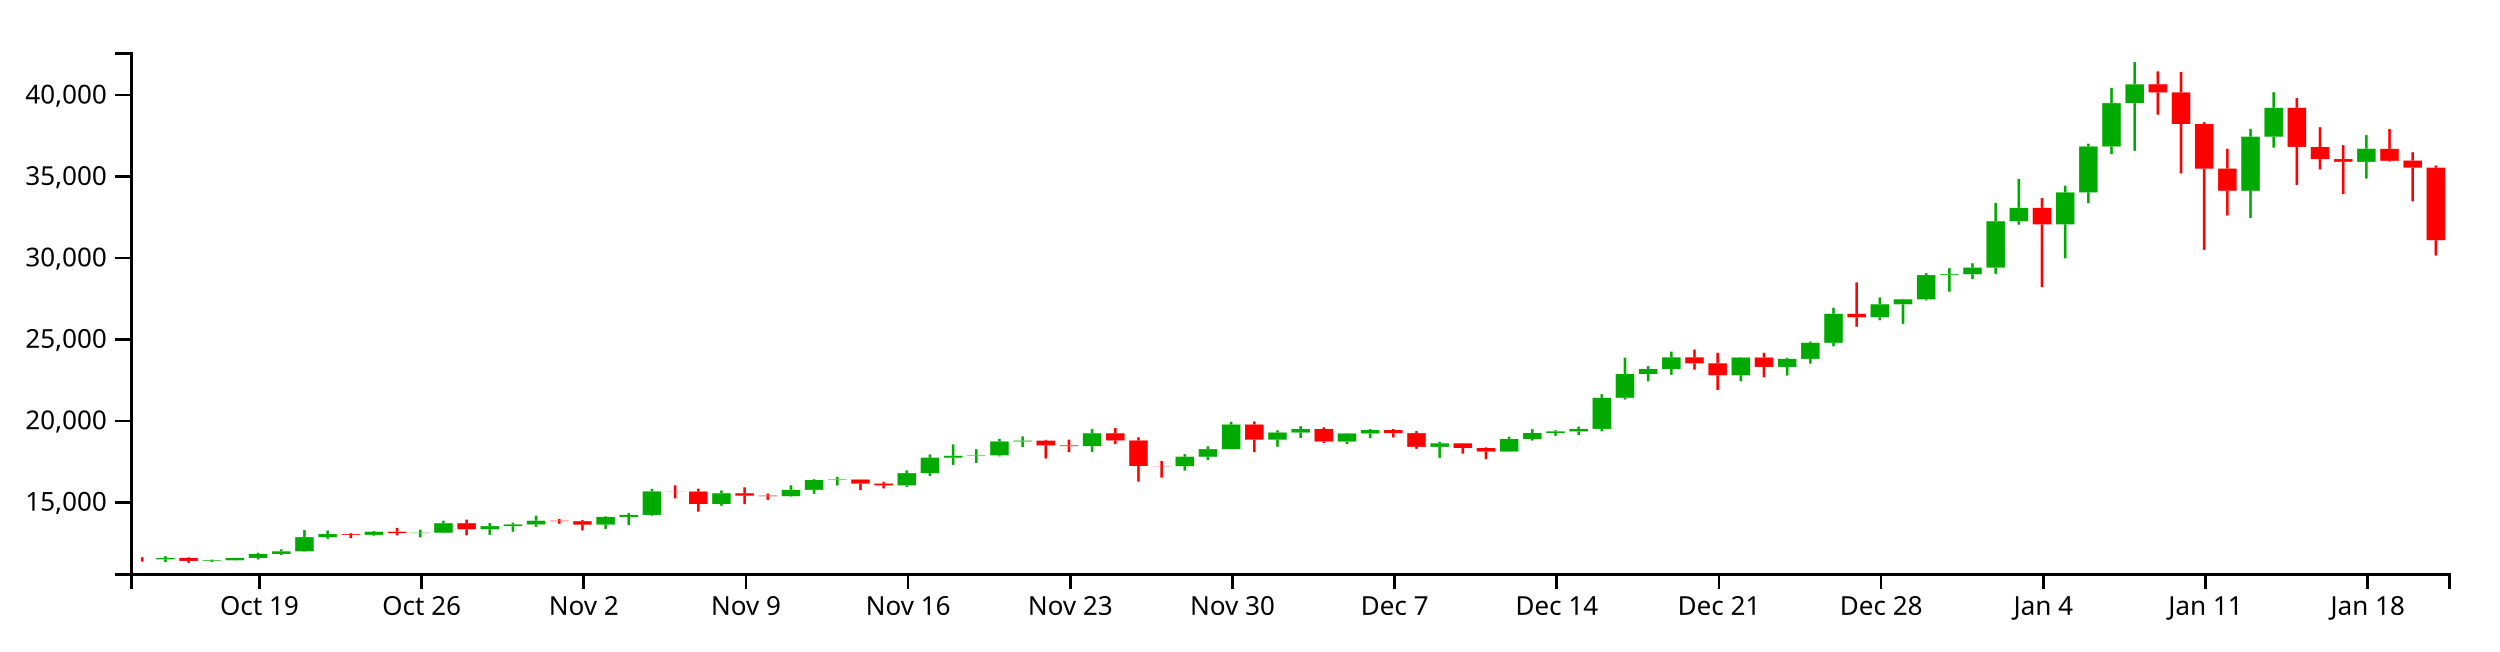
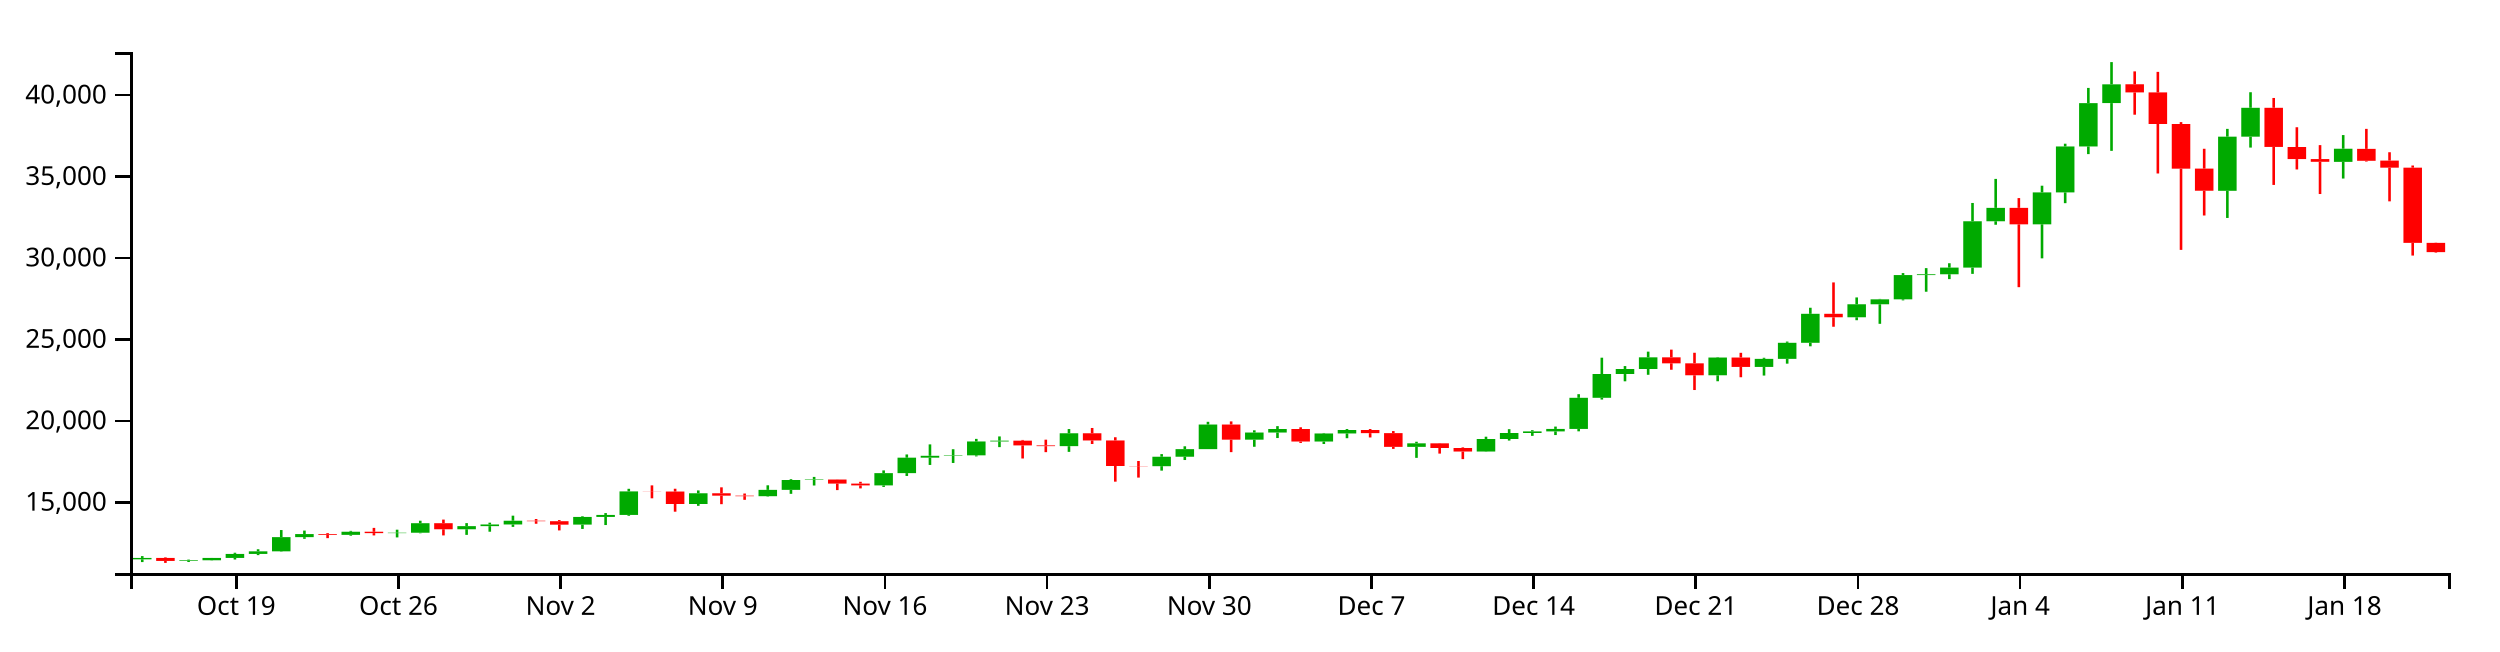
<svg xmlns="http://www.w3.org/2000/svg" version="1.1" width="960" height="250">
  <g transform="translate(50,20)">
    <style>.axis path,.axis line{fill:none;stroke:#000;shape-rendering:crispEdges;}path.candle{stroke:#000000;}path.candle.body{stroke-width:0;}path.candle.up{fill:#00AA00;stroke:#00AA00;}path.candle.down{fill:#FF0000;stroke:#FF0000;}</style>
    <g class="candlestick">
      <g class="data">
-         <path class="candle body up" d="M 9.964 194.791 l 7.117 0 L 17.081 194.246 l -7.117 0 L 9.964 194.791 M 27.757 195.408 l 7.117 0 L 34.874 195.152 l -7.117 0 L 27.757 195.408 M 36.653 195.151 l 7.117 0 L 43.77 194.258 l -7.117 0 L 36.653 195.151 M 45.55 194.258 l 7.117 0 L 52.667 192.705 l -7.117 0 L 45.55 194.258 M 54.446 192.705 l 7.117 0 L 61.563 191.714 l -7.117 0 L 54.446 192.705 M 63.343 191.714 l 7.117 0 L 70.46 186.267 l -7.117 0 L 63.343 191.714 M 72.239 186.268 l 7.117 0 L 79.356 185.094 l -7.117 0 L 72.239 186.268 M 90.032 185.378 l 7.117 0 L 97.149 184.198 l -7.117 0 L 90.032 185.378 M 107.825 184.711 l 7.117 0 L 114.942 184.57 l -7.117 0 L 107.825 184.711 M 116.721 184.571 l 7.117 0 L 123.838 180.918 l -7.117 0 L 116.721 184.571 M 134.514 183.231 l 7.117 0 L 141.631 182.047 l -7.117 0 L 134.514 183.231 M 143.411 182.047 l 7.117 0 L 150.528 181.394 l -7.117 0 L 143.411 182.047 M 152.307 181.394 l 7.117 0 L 159.424 179.95 l -7.117 0 L 152.307 181.394 M 178.996 181.459 l 7.117 0 L 186.114 178.496 l -7.117 0 L 178.996 181.459 M 187.893 178.496 l 7.117 0 L 195.01 177.742 l -7.117 0 L 187.893 178.496 M 196.789 177.742 l 7.117 0 L 203.906 168.699 l -7.117 0 L 196.789 177.742 M 223.479 173.525 l 7.117 0 L 230.596 169.418 l -7.117 0 L 223.479 173.525 M 250.168 170.53 l 7.117 0 L 257.285 168.11 l -7.117 0 L 250.168 170.53 M 259.064 168.11 l 7.117 0 L 266.182 164.31 l -7.117 0 L 259.064 168.11 M 267.961 164.31 l 7.117 0 L 275.078 164.129 l -7.117 0 L 267.961 164.31 M 294.65 166.404 l 7.117 0 L 301.767 161.672 l -7.117 0 L 294.65 166.404 M 303.547 161.676 l 7.117 0 L 310.664 155.757 l -7.117 0 L 303.547 161.676 M 312.443 155.757 l 7.117 0 L 319.56 155.027 l -7.117 0 L 312.443 155.757 M 321.339 155.017 l 7.117 0 L 328.457 154.86 l -7.117 0 L 321.339 155.017 M 330.236 154.86 l 7.117 0 L 337.353 149.527 l -7.117 0 L 330.236 154.86 M 339.132 149.527 l 7.117 0 L 346.25 149.226 l -7.117 0 L 339.132 149.527 M 365.822 151.326 l 7.117 0 L 372.939 146.373 l -7.117 0 L 365.822 151.326 M 401.407 159.009 l 7.117 0 L 408.525 155.379 l -7.117 0 L 401.407 159.009 M 410.304 155.379 l 7.117 0 L 417.421 152.47 l -7.117 0 L 410.304 155.379 M 419.2 152.47 l 7.117 0 L 426.317 143.021 l -7.117 0 L 419.2 152.47 M 436.993 148.843 l 7.117 0 L 444.11 146.097 l -7.117 0 L 436.993 148.843 M 445.89 146.097 l 7.117 0 L 453.007 144.735 l -7.117 0 L 445.89 146.097 M 463.683 149.559 l 7.117 0 L 470.8 146.45 l -7.117 0 L 463.683 149.559 M 472.579 146.45 l 7.117 0 L 479.696 145.126 l -7.117 0 L 472.579 146.45 M 499.268 151.6 l 7.117 0 L 506.385 150.242 l -7.117 0 L 499.268 151.6 M 525.958 153.399 l 7.117 0 L 533.075 148.57 l -7.117 0 L 525.958 153.399 M 534.854 148.57 l 7.117 0 L 541.971 146.279 l -7.117 0 L 534.854 148.57 M 543.75 146.279 l 7.117 0 L 550.868 145.665 l -7.117 0 L 543.75 146.279 M 552.647 145.662 l 7.117 0 L 559.764 144.707 l -7.117 0 L 552.647 145.662 M 561.543 144.707 l 7.117 0 L 568.661 132.767 l -7.117 0 L 561.543 144.707 M 570.44 132.767 l 7.117 0 L 577.557 123.626 l -7.117 0 L 570.44 132.767 M 579.336 123.626 l 7.117 0 L 586.453 121.686 l -7.117 0 L 579.336 123.626 M 588.233 121.686 l 7.117 0 L 595.35 117.219 l -7.117 0 L 588.233 121.686 M 614.922 124.11 l 7.117 0 L 622.039 117.287 l -7.117 0 L 614.922 124.11 M 632.715 120.904 l 7.117 0 L 639.832 117.797 l -7.117 0 L 632.715 120.904 M 641.611 117.799 l 7.117 0 L 648.729 111.648 l -7.117 0 L 641.611 117.799 M 650.508 111.648 l 7.117 0 L 657.625 100.51 l -7.117 0 L 650.508 111.648 M 668.301 101.835 l 7.117 0 L 675.418 96.845 l -7.117 0 L 668.301 101.835 M 677.197 96.845 l 7.117 0 L 684.314 94.934 l -7.117 0 L 677.197 96.845 M 686.094 94.934 l 7.117 0 L 693.211 85.613 l -7.117 0 L 686.094 94.934 M 694.99 85.613 l 7.117 0 L 702.107 85.312 l -7.117 0 L 694.99 85.613 M 703.886 85.312 l 7.117 0 L 711.004 82.76 l -7.117 0 L 703.886 85.312 M 712.783 82.76 l 7.117 0 L 719.9 64.957 l -7.117 0 L 712.783 82.76 M 721.679 64.969 l 7.117 0 L 728.796 59.818 l -7.117 0 L 721.679 64.969 M 739.472 66.137 l 7.117 0 L 746.589 53.88 l -7.117 0 L 739.472 66.137 M 748.369 53.88 l 7.117 0 L 755.486 36.245 l -7.117 0 L 748.369 53.88 M 757.265 36.245 l 7.117 0 L 764.382 19.592 l -7.117 0 L 757.265 36.245 M 766.162 19.59 l 7.117 0 L 773.279 12.396 l -7.117 0 L 766.162 19.59 M 810.644 53.257 l 7.117 0 L 817.761 32.48 l -7.117 0 L 810.644 53.257 M 819.54 32.48 l 7.117 0 L 826.657 21.391 l -7.117 0 L 819.54 32.48 M 855.126 42.151 l 7.117 0 L 862.243 37.109 l -7.117 0 L 855.126 42.151" />
-         <path class="candle body down" d="M 1.068 194.774 l 7.117 0 L 8.185 194.791 l -7.117 0 L 1.068 194.774 M 18.86 194.246 l 7.117 0 L 25.978 195.408 l -7.117 0 L 18.86 194.246 M 81.136 185.092 l 7.117 0 L 88.253 185.378 l -7.117 0 L 81.136 185.092 M 98.928 184.198 l 7.117 0 L 106.046 184.717 l -7.117 0 L 98.928 184.198 M 125.618 180.918 l 7.117 0 L 132.735 183.231 l -7.117 0 L 125.618 180.918 M 161.204 179.95 l 7.117 0 L 168.321 180.134 l -7.117 0 L 161.204 179.95 M 170.1 180.135 l 7.117 0 L 177.217 181.461 l -7.117 0 L 170.1 180.135 M 205.686 168.699 l 7.117 0 L 212.803 168.762 l -7.117 0 L 205.686 168.699 M 214.582 168.762 l 7.117 0 L 221.699 173.525 l -7.117 0 L 214.582 168.762 M 232.375 169.418 l 7.117 0 L 239.492 170.335 l -7.117 0 L 232.375 169.418 M 241.271 170.335 l 7.117 0 L 248.389 170.53 l -7.117 0 L 241.271 170.335 M 276.857 164.134 l 7.117 0 L 283.974 165.694 l -7.117 0 L 276.857 164.134 M 285.754 165.7 l 7.117 0 L 292.871 166.404 l -7.117 0 L 285.754 165.7 M 348.029 149.226 l 7.117 0 L 355.146 151.035 l -7.117 0 L 348.029 149.226 M 356.925 151.039 l 7.117 0 L 364.042 151.326 l -7.117 0 L 356.925 151.039 M 374.718 146.373 l 7.117 0 L 381.835 149.13 l -7.117 0 L 374.718 146.373 M 383.615 149.132 l 7.117 0 L 390.732 158.946 l -7.117 0 L 383.615 149.132 M 392.511 158.946 l 7.117 0 L 399.628 159.009 l -7.117 0 L 392.511 158.946 M 428.097 143.021 l 7.117 0 L 435.214 148.843 l -7.117 0 L 428.097 143.021 M 454.786 144.732 l 7.117 0 L 461.903 149.559 l -7.117 0 L 454.786 144.732 M 481.475 145.13 l 7.117 0 L 488.593 146.33 l -7.117 0 L 481.475 145.13 M 490.372 146.33 l 7.117 0 L 497.489 151.6 l -7.117 0 L 490.372 146.33 M 508.165 150.242 l 7.117 0 L 515.282 152.035 l -7.117 0 L 508.165 150.242 M 517.061 152.034 l 7.117 0 L 524.178 153.399 l -7.117 0 L 517.061 152.034 M 597.129 117.22 l 7.117 0 L 604.246 119.509 l -7.117 0 L 597.129 117.22 M 606.026 119.509 l 7.117 0 L 613.143 124.111 l -7.117 0 L 606.026 119.509 M 623.818 117.287 l 7.117 0 L 630.936 120.902 l -7.117 0 L 623.818 117.287 M 659.404 100.51 l 7.117 0 L 666.521 101.835 l -7.117 0 L 659.404 100.51 M 730.576 59.818 l 7.117 0 L 737.693 66.143 l -7.117 0 L 730.576 59.818 M 775.058 12.37 l 7.117 0 L 782.175 15.49 l -7.117 0 L 775.058 12.37 M 783.954 15.49 l 7.117 0 L 791.072 27.611 l -7.117 0 L 783.954 15.49 M 792.851 27.611 l 7.117 0 L 799.968 44.781 l -7.117 0 L 792.851 27.611 M 801.747 44.744 l 7.117 0 L 808.864 53.244 l -7.117 0 L 801.747 44.744 M 828.437 21.387 l 7.117 0 L 835.554 36.415 l -7.117 0 L 828.437 21.387 M 837.333 36.445 l 7.117 0 L 844.45 41.088 l -7.117 0 L 837.333 36.445 M 846.23 41.088 l 7.117 0 L 853.347 42.129 l -7.117 0 L 846.23 41.088 M 864.022 37.164 l 7.117 0 L 871.14 41.736 l -7.117 0 L 864.022 37.164 M 872.919 41.67 l 7.117 0 L 880.036 44.383 l -7.117 0 L 872.919 41.67 M 881.815 44.383 l 7.117 0 L 888.932 72.233 l -7.117 0 L 881.815 44.383" />
+         <path class="candle body up" d="M 1.068 194.791 l 7.117 0 L 8.185 194.246 l -7.117 0 L 1.068 194.791 M 18.86 195.408 l 7.117 0 L 25.978 195.152 l -7.117 0 L 18.86 195.408 M 27.757 195.151 l 7.117 0 L 34.874 194.258 l -7.117 0 L 27.757 195.151 M 36.653 194.258 l 7.117 0 L 43.77 192.705 l -7.117 0 L 36.653 194.258 M 45.55 192.705 l 7.117 0 L 52.667 191.714 l -7.117 0 L 45.55 192.705 M 54.446 191.714 l 7.117 0 L 61.563 186.267 l -7.117 0 L 54.446 191.714 M 63.343 186.268 l 7.117 0 L 70.46 185.094 l -7.117 0 L 63.343 186.268 M 81.136 185.378 l 7.117 0 L 88.253 184.198 l -7.117 0 L 81.136 185.378 M 98.928 184.711 l 7.117 0 L 106.046 184.57 l -7.117 0 L 98.928 184.711 M 107.825 184.571 l 7.117 0 L 114.942 180.918 l -7.117 0 L 107.825 184.571 M 125.618 183.231 l 7.117 0 L 132.735 182.047 l -7.117 0 L 125.618 183.231 M 134.514 182.047 l 7.117 0 L 141.631 181.394 l -7.117 0 L 134.514 182.047 M 143.411 181.394 l 7.117 0 L 150.528 179.95 l -7.117 0 L 143.411 181.394 M 170.1 181.459 l 7.117 0 L 177.217 178.496 l -7.117 0 L 170.1 181.459 M 178.996 178.496 l 7.117 0 L 186.114 177.742 l -7.117 0 L 178.996 178.496 M 187.893 177.742 l 7.117 0 L 195.01 168.699 l -7.117 0 L 187.893 177.742 M 214.582 173.525 l 7.117 0 L 221.699 169.418 l -7.117 0 L 214.582 173.525 M 241.271 170.53 l 7.117 0 L 248.389 168.11 l -7.117 0 L 241.271 170.53 M 250.168 168.11 l 7.117 0 L 257.285 164.31 l -7.117 0 L 250.168 168.11 M 259.064 164.31 l 7.117 0 L 266.182 164.129 l -7.117 0 L 259.064 164.31 M 285.754 166.404 l 7.117 0 L 292.871 161.672 l -7.117 0 L 285.754 166.404 M 294.65 161.676 l 7.117 0 L 301.767 155.757 l -7.117 0 L 294.65 161.676 M 303.547 155.757 l 7.117 0 L 310.664 155.027 l -7.117 0 L 303.547 155.757 M 312.443 155.017 l 7.117 0 L 319.56 154.86 l -7.117 0 L 312.443 155.017 M 321.339 154.86 l 7.117 0 L 328.457 149.527 l -7.117 0 L 321.339 154.86 M 330.236 149.527 l 7.117 0 L 337.353 149.226 l -7.117 0 L 330.236 149.527 M 356.925 151.326 l 7.117 0 L 364.042 146.373 l -7.117 0 L 356.925 151.326 M 392.511 159.009 l 7.117 0 L 399.628 155.379 l -7.117 0 L 392.511 159.009 M 401.407 155.379 l 7.117 0 L 408.525 152.47 l -7.117 0 L 401.407 155.379 M 410.304 152.47 l 7.117 0 L 417.421 143.021 l -7.117 0 L 410.304 152.47 M 428.097 148.843 l 7.117 0 L 435.214 146.097 l -7.117 0 L 428.097 148.843 M 436.993 146.097 l 7.117 0 L 444.11 144.735 l -7.117 0 L 436.993 146.097 M 454.786 149.559 l 7.117 0 L 461.903 146.45 l -7.117 0 L 454.786 149.559 M 463.683 146.45 l 7.117 0 L 470.8 145.126 l -7.117 0 L 463.683 146.45 M 490.372 151.6 l 7.117 0 L 497.489 150.242 l -7.117 0 L 490.372 151.6 M 517.061 153.399 l 7.117 0 L 524.178 148.57 l -7.117 0 L 517.061 153.399 M 525.958 148.57 l 7.117 0 L 533.075 146.279 l -7.117 0 L 525.958 148.57 M 534.854 146.279 l 7.117 0 L 541.971 145.665 l -7.117 0 L 534.854 146.279 M 543.75 145.662 l 7.117 0 L 550.868 144.707 l -7.117 0 L 543.75 145.662 M 552.647 144.707 l 7.117 0 L 559.764 132.767 l -7.117 0 L 552.647 144.707 M 561.543 132.767 l 7.117 0 L 568.661 123.626 l -7.117 0 L 561.543 132.767 M 570.44 123.626 l 7.117 0 L 577.557 121.686 l -7.117 0 L 570.44 123.626 M 579.336 121.686 l 7.117 0 L 586.453 117.219 l -7.117 0 L 579.336 121.686 M 606.026 124.11 l 7.117 0 L 613.143 117.287 l -7.117 0 L 606.026 124.11 M 623.818 120.904 l 7.117 0 L 630.936 117.797 l -7.117 0 L 623.818 120.904 M 632.715 117.799 l 7.117 0 L 639.832 111.648 l -7.117 0 L 632.715 117.799 M 641.611 111.648 l 7.117 0 L 648.729 100.51 l -7.117 0 L 641.611 111.648 M 659.404 101.835 l 7.117 0 L 666.521 96.845 l -7.117 0 L 659.404 101.835 M 668.301 96.845 l 7.117 0 L 675.418 94.934 l -7.117 0 L 668.301 96.845 M 677.197 94.934 l 7.117 0 L 684.314 85.613 l -7.117 0 L 677.197 94.934 M 686.094 85.613 l 7.117 0 L 693.211 85.312 l -7.117 0 L 686.094 85.613 M 694.99 85.312 l 7.117 0 L 702.107 82.76 l -7.117 0 L 694.99 85.312 M 703.886 82.76 l 7.117 0 L 711.004 64.957 l -7.117 0 L 703.886 82.76 M 712.783 64.969 l 7.117 0 L 719.9 59.818 l -7.117 0 L 712.783 64.969 M 730.576 66.137 l 7.117 0 L 737.693 53.88 l -7.117 0 L 730.576 66.137 M 739.472 53.88 l 7.117 0 L 746.589 36.245 l -7.117 0 L 739.472 53.88 M 748.369 36.245 l 7.117 0 L 755.486 19.592 l -7.117 0 L 748.369 36.245 M 757.265 19.59 l 7.117 0 L 764.382 12.396 l -7.117 0 L 757.265 19.59 M 801.747 53.257 l 7.117 0 L 808.864 32.48 l -7.117 0 L 801.747 53.257 M 810.644 32.48 l 7.117 0 L 817.761 21.391 l -7.117 0 L 810.644 32.48 M 846.23 42.151 l 7.117 0 L 853.347 37.109 l -7.117 0 L 846.23 42.151" />
+         <path class="candle body down" d="M 9.964 194.246 l 7.117 0 L 17.081 195.408 l -7.117 0 L 9.964 194.246 M 72.239 185.092 l 7.117 0 L 79.356 185.378 l -7.117 0 L 72.239 185.092 M 90.032 184.198 l 7.117 0 L 97.149 184.717 l -7.117 0 L 90.032 184.198 M 116.721 180.918 l 7.117 0 L 123.838 183.231 l -7.117 0 L 116.721 180.918 M 152.307 179.95 l 7.117 0 L 159.424 180.134 l -7.117 0 L 152.307 179.95 M 161.204 180.135 l 7.117 0 L 168.321 181.461 l -7.117 0 L 161.204 180.135 M 196.789 168.699 l 7.117 0 L 203.906 168.762 l -7.117 0 L 196.789 168.699 M 205.686 168.762 l 7.117 0 L 212.803 173.525 l -7.117 0 L 205.686 168.762 M 223.479 169.418 l 7.117 0 L 230.596 170.335 l -7.117 0 L 223.479 169.418 M 232.375 170.335 l 7.117 0 L 239.492 170.53 l -7.117 0 L 232.375 170.335 M 267.961 164.134 l 7.117 0 L 275.078 165.694 l -7.117 0 L 267.961 164.134 M 276.857 165.7 l 7.117 0 L 283.974 166.404 l -7.117 0 L 276.857 165.7 M 339.132 149.226 l 7.117 0 L 346.25 151.035 l -7.117 0 L 339.132 149.226 M 348.029 151.039 l 7.117 0 L 355.146 151.326 l -7.117 0 L 348.029 151.039 M 365.822 146.373 l 7.117 0 L 372.939 149.13 l -7.117 0 L 365.822 146.373 M 374.718 149.132 l 7.117 0 L 381.835 158.946 l -7.117 0 L 374.718 149.132 M 383.615 158.946 l 7.117 0 L 390.732 159.009 l -7.117 0 L 383.615 158.946 M 419.2 143.021 l 7.117 0 L 426.317 148.843 l -7.117 0 L 419.2 143.021 M 445.89 144.732 l 7.117 0 L 453.007 149.559 l -7.117 0 L 445.89 144.732 M 472.579 145.13 l 7.117 0 L 479.696 146.33 l -7.117 0 L 472.579 145.13 M 481.475 146.33 l 7.117 0 L 488.593 151.6 l -7.117 0 L 481.475 146.33 M 499.268 150.242 l 7.117 0 L 506.385 152.035 l -7.117 0 L 499.268 150.242 M 508.165 152.034 l 7.117 0 L 515.282 153.399 l -7.117 0 L 508.165 152.034 M 588.233 117.22 l 7.117 0 L 595.35 119.509 l -7.117 0 L 588.233 117.22 M 597.129 119.509 l 7.117 0 L 604.246 124.111 l -7.117 0 L 597.129 119.509 M 614.922 117.287 l 7.117 0 L 622.039 120.902 l -7.117 0 L 614.922 117.287 M 650.508 100.51 l 7.117 0 L 657.625 101.835 l -7.117 0 L 650.508 100.51 M 721.679 59.818 l 7.117 0 L 728.796 66.143 l -7.117 0 L 721.679 59.818 M 766.162 12.37 l 7.117 0 L 773.279 15.49 l -7.117 0 L 766.162 12.37 M 775.058 15.49 l 7.117 0 L 782.175 27.611 l -7.117 0 L 775.058 15.49 M 783.954 27.611 l 7.117 0 L 791.072 44.781 l -7.117 0 L 783.954 27.611 M 792.851 44.744 l 7.117 0 L 799.968 53.244 l -7.117 0 L 792.851 44.744 M 819.54 21.387 l 7.117 0 L 826.657 36.415 l -7.117 0 L 819.54 21.387 M 828.437 36.445 l 7.117 0 L 835.554 41.088 l -7.117 0 L 828.437 36.445 M 837.333 41.088 l 7.117 0 L 844.45 42.129 l -7.117 0 L 837.333 41.088 M 855.126 37.164 l 7.117 0 L 862.243 41.736 l -7.117 0 L 855.126 37.164 M 864.022 41.67 l 7.117 0 L 871.14 44.383 l -7.117 0 L 864.022 41.67 M 872.919 44.383 l 7.117 0 L 880.036 73.264 l -7.117 0 L 872.919 44.383 M 881.815 73.252 l 7.117 0 L 888.932 76.809 l -7.117 0 L 881.815 73.252" />
        <path class="candle body equal" />
-         <path class="candle wick up" d="M 13.523 193.544 L 13.523 194.246 M 13.523 194.791 L 13.523 195.836 M 31.315 194.888 L 31.315 195.152 M 31.315 195.408 L 31.315 195.81 M 40.212 194.246 L 40.212 194.258 M 40.212 195.151 L 40.212 195.239 M 49.108 192.251 L 49.108 192.705 M 49.108 194.258 L 49.108 194.853 M 58.005 190.911 L 58.005 191.714 M 58.005 192.705 L 58.005 193.167 M 66.901 183.535 L 66.901 186.267 M 66.901 191.714 L 66.901 191.858 M 75.798 183.74 L 75.798 185.094 M 75.798 186.268 L 75.798 186.91 M 93.591 183.854 L 93.591 184.198 M 93.591 185.378 L 93.591 185.71 M 111.383 183.403 L 111.383 184.57 M 111.383 184.711 L 111.383 186.366 M 120.28 179.961 L 120.28 180.918 M 120.28 184.571 L 120.28 184.773 M 138.073 180.876 L 138.073 182.047 M 138.073 183.231 L 138.073 185.392 M 146.969 180.707 L 146.969 181.394 M 146.969 182.047 L 146.969 184.178 M 155.866 178.018 L 155.866 179.95 M 155.866 181.394 L 155.866 182.323 M 182.555 178.229 L 182.555 178.496 M 182.555 181.459 L 182.555 183.115 M 191.451 177.023 L 191.451 177.742 M 191.451 178.496 L 191.451 181.614 M 200.348 167.699 L 200.348 168.699 M 200.348 177.742 L 200.348 178.058 M 227.037 168.324 L 227.037 169.418 M 227.037 173.525 L 227.037 174.241 M 253.727 166.354 L 253.727 168.11 M 253.727 170.53 L 253.727 170.684 M 262.623 164.004 L 262.623 164.31 M 262.623 168.11 L 262.623 169.633 M 271.519 163.133 L 271.519 164.129 M 271.519 164.31 L 271.519 166.433 M 298.209 160.632 L 298.209 161.672 M 298.209 166.404 L 298.209 166.986 M 307.105 154.51 L 307.105 155.757 M 307.105 161.676 L 307.105 162.77 M 316.002 150.645 L 316.002 155.027 M 316.002 155.757 L 316.002 158.54 M 324.898 152.503 L 324.898 154.86 M 324.898 155.017 L 324.898 157.782 M 333.794 148.529 L 333.794 149.527 M 333.794 154.86 L 333.794 155.253 M 342.691 147.587 L 342.691 149.226 M 342.691 149.527 L 342.691 151.697 M 369.38 144.753 L 369.38 146.373 M 369.38 151.326 L 369.38 153.515 M 404.966 154.375 L 404.966 155.379 M 404.966 159.009 L 404.966 160.722 M 413.862 151.376 L 413.862 152.47 M 413.862 155.379 L 413.862 156.648 M 422.759 141.975 L 422.759 143.021 M 422.759 152.47 L 422.759 152.47 M 440.552 145.235 L 440.552 146.097 M 440.552 148.843 L 440.552 151.563 M 449.448 143.634 L 449.448 144.735 M 449.448 146.097 L 449.448 148.204 M 467.241 146.266 L 467.241 146.45 M 467.241 149.559 L 467.241 150.5 M 476.138 144.747 L 476.138 145.126 M 476.138 146.45 L 476.138 148.268 M 502.827 149.627 L 502.827 150.242 M 502.827 151.6 L 502.827 155.816 M 529.516 147.694 L 529.516 148.57 M 529.516 153.399 L 529.516 153.498 M 538.413 144.803 L 538.413 146.279 M 538.413 148.57 L 538.413 149.18 M 547.309 145.191 L 547.309 145.665 M 547.309 146.279 L 547.309 147.373 M 556.206 143.809 L 556.206 144.707 M 556.206 145.662 L 556.206 147.061 M 565.102 131.363 L 565.102 132.767 M 565.102 144.707 L 565.102 145.631 M 573.998 117.355 L 573.998 123.626 M 573.998 132.767 L 573.998 133.427 M 582.895 120.574 L 582.895 121.686 M 582.895 123.626 L 582.895 126.423 M 591.791 115.031 L 591.791 117.219 M 591.791 121.686 L 591.791 123.921 M 618.481 117.123 L 618.481 117.287 M 618.481 124.11 L 618.481 126.402 M 636.273 117.389 L 636.273 117.797 M 636.273 120.904 L 636.273 124.213 M 645.17 111.164 L 645.17 111.648 M 645.17 117.799 L 645.17 119.646 M 654.066 98.174 L 654.066 100.51 M 654.066 111.648 L 654.066 112.977 M 671.859 94.215 L 671.859 96.845 M 671.859 101.835 L 671.859 102.964 M 680.756 94.778 L 680.756 94.934 M 680.756 96.845 L 680.756 104.346 M 689.652 84.859 L 689.652 85.613 M 689.652 94.934 L 689.652 95.341 M 698.549 82.958 L 698.549 85.312 M 698.549 85.613 L 698.549 92.026 M 707.445 81.082 L 707.445 82.76 M 707.445 85.312 L 707.445 87.182 M 716.341 57.942 L 716.341 64.957 M 716.341 82.76 L 716.341 85.169 M 725.238 48.698 L 725.238 59.818 M 725.238 64.969 L 725.238 66.304 M 743.031 51.313 L 743.031 53.88 M 743.031 66.137 L 743.031 79.206 M 751.927 35.183 L 751.927 36.245 M 751.927 53.88 L 751.927 58.018 M 760.824 13.759 L 760.824 19.592 M 760.824 36.245 L 760.824 39.181 M 769.72 3.846 L 769.72 12.396 M 769.72 19.59 L 769.72 37.93 M 814.202 29.487 L 814.202 32.48 M 814.202 53.257 L 814.202 63.696 M 823.099 15.416 L 823.099 21.391 M 823.099 32.48 L 823.099 36.671 M 858.685 31.865 L 858.685 37.109 M 858.685 42.151 L 858.685 48.562" style="stroke-width: 1px;" />
-         <path class="candle wick down" d="M 4.626 193.978 L 4.626 194.774 M 4.626 194.791 L 4.626 195.654 M 22.419 194.02 L 22.419 194.246 M 22.419 195.408 L 22.419 196.154 M 84.694 184.724 L 84.694 185.092 M 84.694 185.378 L 84.694 186.647 M 102.487 182.708 L 102.487 184.198 M 102.487 184.717 L 102.487 185.597 M 129.176 179.522 L 129.176 180.918 M 129.176 183.231 L 129.176 185.597 M 164.762 179.3 L 164.762 179.95 M 164.762 180.134 L 164.762 181.126 M 173.659 179.706 L 173.659 180.135 M 173.659 181.461 L 173.659 183.677 M 209.244 166.385 L 209.244 168.699 M 209.244 168.762 L 209.244 171.351 M 218.141 167.677 L 218.141 168.762 M 218.141 173.525 L 218.141 176.49 M 235.934 167.136 L 235.934 169.418 M 235.934 170.335 L 235.934 173.605 M 244.83 169.512 L 244.83 170.335 M 244.83 170.53 L 244.83 171.936 M 280.416 164.09 L 280.416 164.134 M 280.416 165.694 L 280.416 168.199 M 289.312 165.009 L 289.312 165.7 M 289.312 166.404 L 289.312 167.544 M 351.587 148.937 L 351.587 149.226 M 351.587 151.035 L 351.587 156.061 M 360.484 148.837 L 360.484 151.039 M 360.484 151.326 L 360.484 153.627 M 378.277 144.345 L 378.277 146.373 M 378.277 149.13 L 378.277 150.499 M 387.173 147.905 L 387.173 149.132 M 387.173 158.946 L 387.173 164.959 M 396.07 157.019 L 396.07 158.946 M 396.07 159.009 L 396.07 163.395 M 431.655 141.82 L 431.655 143.021 M 431.655 148.843 L 431.655 153.62 M 458.345 144.078 L 458.345 144.732 M 458.345 149.559 L 458.345 150.092 M 485.034 144.741 L 485.034 145.13 M 485.034 146.33 L 485.034 147.981 M 493.93 145.529 L 493.93 146.33 M 493.93 151.6 L 493.93 152.376 M 511.723 150.142 L 511.723 150.242 M 511.723 152.035 L 511.723 154.183 M 520.62 151.797 L 520.62 152.034 M 520.62 153.399 L 520.62 156.302 M 600.688 114.259 L 600.688 117.22 M 600.688 119.509 L 600.688 121.982 M 609.584 115.461 L 609.584 119.509 M 609.584 124.111 L 609.584 129.769 M 627.377 115.478 L 627.377 117.287 M 627.377 120.902 L 627.377 124.859 M 662.963 88.449 L 662.963 100.51 M 662.963 101.835 L 662.963 105.472 M 734.134 56.066 L 734.134 59.818 M 734.134 66.143 L 734.134 90.275 M 778.617 7.411 L 778.617 12.37 M 778.617 15.49 L 778.617 24.046 M 787.513 7.598 L 787.513 15.49 M 787.513 27.611 L 787.513 46.616 M 796.409 26.893 L 796.409 27.611 M 796.409 44.781 L 796.409 75.954 M 805.306 37.129 L 805.306 44.744 M 805.306 53.244 L 805.306 62.752 M 831.995 17.619 L 831.995 21.387 M 831.995 36.415 L 831.995 51.013 M 840.892 28.862 L 840.892 36.445 M 840.892 41.088 L 840.892 45.073 M 849.788 35.725 L 849.788 41.088 M 849.788 42.129 L 849.788 54.503 M 867.581 29.487 L 867.581 37.164 M 867.581 41.736 L 867.581 42.032 M 876.477 38.46 L 876.477 41.67 M 876.477 44.383 L 876.477 57.317 M 885.374 43.558 L 885.374 44.383 M 885.374 72.233 L 885.374 78.136" style="stroke-width: 1px;" />
+         <path class="candle wick up" d="M 4.626 193.544 L 4.626 194.246 M 4.626 194.791 L 4.626 195.836 M 22.419 194.888 L 22.419 195.152 M 22.419 195.408 L 22.419 195.81 M 31.315 194.246 L 31.315 194.258 M 31.315 195.151 L 31.315 195.239 M 40.212 192.251 L 40.212 192.705 M 40.212 194.258 L 40.212 194.853 M 49.108 190.911 L 49.108 191.714 M 49.108 192.705 L 49.108 193.167 M 58.005 183.535 L 58.005 186.267 M 58.005 191.714 L 58.005 191.858 M 66.901 183.74 L 66.901 185.094 M 66.901 186.268 L 66.901 186.91 M 84.694 183.854 L 84.694 184.198 M 84.694 185.378 L 84.694 185.71 M 102.487 183.403 L 102.487 184.57 M 102.487 184.711 L 102.487 186.366 M 111.383 179.961 L 111.383 180.918 M 111.383 184.571 L 111.383 184.773 M 129.176 180.876 L 129.176 182.047 M 129.176 183.231 L 129.176 185.392 M 138.073 180.707 L 138.073 181.394 M 138.073 182.047 L 138.073 184.178 M 146.969 178.018 L 146.969 179.95 M 146.969 181.394 L 146.969 182.323 M 173.659 178.229 L 173.659 178.496 M 173.659 181.459 L 173.659 183.115 M 182.555 177.023 L 182.555 177.742 M 182.555 178.496 L 182.555 181.614 M 191.451 167.699 L 191.451 168.699 M 191.451 177.742 L 191.451 178.058 M 218.141 168.324 L 218.141 169.418 M 218.141 173.525 L 218.141 174.241 M 244.83 166.354 L 244.83 168.11 M 244.83 170.53 L 244.83 170.684 M 253.727 164.004 L 253.727 164.31 M 253.727 168.11 L 253.727 169.633 M 262.623 163.133 L 262.623 164.129 M 262.623 164.31 L 262.623 166.433 M 289.312 160.632 L 289.312 161.672 M 289.312 166.404 L 289.312 166.986 M 298.209 154.51 L 298.209 155.757 M 298.209 161.676 L 298.209 162.77 M 307.105 150.645 L 307.105 155.027 M 307.105 155.757 L 307.105 158.54 M 316.002 152.503 L 316.002 154.86 M 316.002 155.017 L 316.002 157.782 M 324.898 148.529 L 324.898 149.527 M 324.898 154.86 L 324.898 155.253 M 333.794 147.587 L 333.794 149.226 M 333.794 149.527 L 333.794 151.697 M 360.484 144.753 L 360.484 146.373 M 360.484 151.326 L 360.484 153.515 M 396.07 154.375 L 396.07 155.379 M 396.07 159.009 L 396.07 160.722 M 404.966 151.376 L 404.966 152.47 M 404.966 155.379 L 404.966 156.648 M 413.862 141.975 L 413.862 143.021 M 413.862 152.47 L 413.862 152.47 M 431.655 145.235 L 431.655 146.097 M 431.655 148.843 L 431.655 151.563 M 440.552 143.634 L 440.552 144.735 M 440.552 146.097 L 440.552 148.204 M 458.345 146.266 L 458.345 146.45 M 458.345 149.559 L 458.345 150.5 M 467.241 144.747 L 467.241 145.126 M 467.241 146.45 L 467.241 148.268 M 493.93 149.627 L 493.93 150.242 M 493.93 151.6 L 493.93 155.816 M 520.62 147.694 L 520.62 148.57 M 520.62 153.399 L 520.62 153.498 M 529.516 144.803 L 529.516 146.279 M 529.516 148.57 L 529.516 149.18 M 538.413 145.191 L 538.413 145.665 M 538.413 146.279 L 538.413 147.373 M 547.309 143.809 L 547.309 144.707 M 547.309 145.662 L 547.309 147.061 M 556.206 131.363 L 556.206 132.767 M 556.206 144.707 L 556.206 145.631 M 565.102 117.355 L 565.102 123.626 M 565.102 132.767 L 565.102 133.427 M 573.998 120.574 L 573.998 121.686 M 573.998 123.626 L 573.998 126.423 M 582.895 115.031 L 582.895 117.219 M 582.895 121.686 L 582.895 123.921 M 609.584 117.123 L 609.584 117.287 M 609.584 124.11 L 609.584 126.402 M 627.377 117.389 L 627.377 117.797 M 627.377 120.904 L 627.377 124.213 M 636.273 111.164 L 636.273 111.648 M 636.273 117.799 L 636.273 119.646 M 645.17 98.174 L 645.17 100.51 M 645.17 111.648 L 645.17 112.977 M 662.963 94.215 L 662.963 96.845 M 662.963 101.835 L 662.963 102.964 M 671.859 94.778 L 671.859 94.934 M 671.859 96.845 L 671.859 104.346 M 680.756 84.859 L 680.756 85.613 M 680.756 94.934 L 680.756 95.341 M 689.652 82.958 L 689.652 85.312 M 689.652 85.613 L 689.652 92.026 M 698.549 81.082 L 698.549 82.76 M 698.549 85.312 L 698.549 87.182 M 707.445 57.942 L 707.445 64.957 M 707.445 82.76 L 707.445 85.169 M 716.341 48.698 L 716.341 59.818 M 716.341 64.969 L 716.341 66.304 M 734.134 51.313 L 734.134 53.88 M 734.134 66.137 L 734.134 79.206 M 743.031 35.183 L 743.031 36.245 M 743.031 53.88 L 743.031 58.018 M 751.927 13.759 L 751.927 19.592 M 751.927 36.245 L 751.927 39.181 M 760.824 3.846 L 760.824 12.396 M 760.824 19.59 L 760.824 37.93 M 805.306 29.487 L 805.306 32.48 M 805.306 53.257 L 805.306 63.696 M 814.202 15.416 L 814.202 21.391 M 814.202 32.48 L 814.202 36.671 M 849.788 31.865 L 849.788 37.109 M 849.788 42.151 L 849.788 48.562" style="stroke-width: 1px;" />
+         <path class="candle wick down" d="M 13.523 194.02 L 13.523 194.246 M 13.523 195.408 L 13.523 196.154 M 75.798 184.724 L 75.798 185.092 M 75.798 185.378 L 75.798 186.647 M 93.591 182.708 L 93.591 184.198 M 93.591 184.717 L 93.591 185.597 M 120.28 179.522 L 120.28 180.918 M 120.28 183.231 L 120.28 185.597 M 155.866 179.3 L 155.866 179.95 M 155.866 180.134 L 155.866 181.126 M 164.762 179.706 L 164.762 180.135 M 164.762 181.461 L 164.762 183.677 M 200.348 166.385 L 200.348 168.699 M 200.348 168.762 L 200.348 171.351 M 209.244 167.677 L 209.244 168.762 M 209.244 173.525 L 209.244 176.49 M 227.037 167.136 L 227.037 169.418 M 227.037 170.335 L 227.037 173.605 M 235.934 169.512 L 235.934 170.335 M 235.934 170.53 L 235.934 171.936 M 271.519 164.09 L 271.519 164.134 M 271.519 165.694 L 271.519 168.199 M 280.416 165.009 L 280.416 165.7 M 280.416 166.404 L 280.416 167.544 M 342.691 148.937 L 342.691 149.226 M 342.691 151.035 L 342.691 156.061 M 351.587 148.837 L 351.587 151.039 M 351.587 151.326 L 351.587 153.627 M 369.38 144.345 L 369.38 146.373 M 369.38 149.13 L 369.38 150.499 M 378.277 147.905 L 378.277 149.132 M 378.277 158.946 L 378.277 164.959 M 387.173 157.019 L 387.173 158.946 M 387.173 159.009 L 387.173 163.395 M 422.759 141.82 L 422.759 143.021 M 422.759 148.843 L 422.759 153.62 M 449.448 144.078 L 449.448 144.732 M 449.448 149.559 L 449.448 150.092 M 476.138 144.741 L 476.138 145.13 M 476.138 146.33 L 476.138 147.981 M 485.034 145.529 L 485.034 146.33 M 485.034 151.6 L 485.034 152.376 M 502.827 150.142 L 502.827 150.242 M 502.827 152.035 L 502.827 154.183 M 511.723 151.797 L 511.723 152.034 M 511.723 153.399 L 511.723 156.302 M 591.791 114.259 L 591.791 117.22 M 591.791 119.509 L 591.791 121.982 M 600.688 115.461 L 600.688 119.509 M 600.688 124.111 L 600.688 129.769 M 618.481 115.478 L 618.481 117.287 M 618.481 120.902 L 618.481 124.859 M 654.066 88.449 L 654.066 100.51 M 654.066 101.835 L 654.066 105.472 M 725.238 56.066 L 725.238 59.818 M 725.238 66.143 L 725.238 90.275 M 769.72 7.411 L 769.72 12.37 M 769.72 15.49 L 769.72 24.046 M 778.617 7.598 L 778.617 15.49 M 778.617 27.611 L 778.617 46.616 M 787.513 26.893 L 787.513 27.611 M 787.513 44.781 L 787.513 75.954 M 796.409 37.129 L 796.409 44.744 M 796.409 53.244 L 796.409 62.752 M 823.099 17.619 L 823.099 21.387 M 823.099 36.415 L 823.099 51.013 M 831.995 28.862 L 831.995 36.445 M 831.995 41.088 L 831.995 45.073 M 840.892 35.725 L 840.892 41.088 M 840.892 42.129 L 840.892 54.503 M 858.685 29.487 L 858.685 37.164 M 858.685 41.736 L 858.685 42.032 M 867.581 38.46 L 867.581 41.67 M 867.581 44.383 L 867.581 57.317 M 876.477 43.558 L 876.477 44.383 M 876.477 73.264 L 876.477 78.136 M 885.374 73.177 L 885.374 73.252 M 885.374 76.809 L 885.374 77.017" style="stroke-width: 1px;" />
        <path class="candle wick equal" style="stroke-width: 1px;" />
      </g>
    </g>
    <g class="x axis" transform="translate(0,200)" fill="none" font-size="10" font-family="sans-serif" text-anchor="middle">
      <path class="domain" stroke="#000" d="M0.5,6V0.5H890.5V6" />
-       <g class="tick" opacity="1" transform="translate(49.10836,0)">
+       <g class="tick" opacity="1" transform="translate(40.21192,0)">
        <line stroke="#000" y2="6" x1="0.5" x2="0.5" />
        <text fill="#000" y="9" x="0.5" dy="0.71em">Oct 19</text>
      </g>
-       <g class="tick" opacity="1" transform="translate(111.3834,0)">
+       <g class="tick" opacity="1" transform="translate(102.487,0)">
        <line stroke="#000" y2="6" x1="0.5" x2="0.5" />
        <text fill="#000" y="9" x="0.5" dy="0.71em">Oct 26</text>
      </g>
-       <g class="tick" opacity="1" transform="translate(173.6585,0)">
+       <g class="tick" opacity="1" transform="translate(164.7621,0)">
        <line stroke="#000" y2="6" x1="0.5" x2="0.5" />
        <text fill="#000" y="9" x="0.5" dy="0.71em">Nov  2</text>
      </g>
-       <g class="tick" opacity="1" transform="translate(235.9336,0)">
+       <g class="tick" opacity="1" transform="translate(227.0372,0)">
        <line stroke="#000" y2="6" x1="0.5" x2="0.5" />
        <text fill="#000" y="9" x="0.5" dy="0.71em">Nov  9</text>
      </g>
-       <g class="tick" opacity="1" transform="translate(298.2087,0)">
+       <g class="tick" opacity="1" transform="translate(289.3123,0)">
        <line stroke="#000" y2="6" x1="0.5" x2="0.5" />
        <text fill="#000" y="9" x="0.5" dy="0.71em">Nov 16</text>
      </g>
-       <g class="tick" opacity="1" transform="translate(360.4838,0)">
+       <g class="tick" opacity="1" transform="translate(351.5874,0)">
        <line stroke="#000" y2="6" x1="0.5" x2="0.5" />
        <text fill="#000" y="9" x="0.5" dy="0.71em">Nov 23</text>
      </g>
-       <g class="tick" opacity="1" transform="translate(422.7589,0)">
+       <g class="tick" opacity="1" transform="translate(413.8625,0)">
        <line stroke="#000" y2="6" x1="0.5" x2="0.5" />
        <text fill="#000" y="9" x="0.5" dy="0.71em">Nov 30</text>
      </g>
-       <g class="tick" opacity="1" transform="translate(485.034,0)">
+       <g class="tick" opacity="1" transform="translate(476.1375,0)">
        <line stroke="#000" y2="6" x1="0.5" x2="0.5" />
        <text fill="#000" y="9" x="0.5" dy="0.71em">Dec  7</text>
      </g>
-       <g class="tick" opacity="1" transform="translate(547.3091,0)">
+       <g class="tick" opacity="1" transform="translate(538.4126,0)">
        <line stroke="#000" y2="6" x1="0.5" x2="0.5" />
        <text fill="#000" y="9" x="0.5" dy="0.71em">Dec 14</text>
      </g>
-       <g class="tick" opacity="1" transform="translate(609.5842,0)">
+       <g class="tick" opacity="1" transform="translate(600.6877,0)">
        <line stroke="#000" y2="6" x1="0.5" x2="0.5" />
        <text fill="#000" y="9" x="0.5" dy="0.71em">Dec 21</text>
      </g>
-       <g class="tick" opacity="1" transform="translate(671.8593,0)">
+       <g class="tick" opacity="1" transform="translate(662.9628,0)">
        <line stroke="#000" y2="6" x1="0.5" x2="0.5" />
        <text fill="#000" y="9" x="0.5" dy="0.71em">Dec 28</text>
      </g>
-       <g class="tick" opacity="1" transform="translate(734.1343,0)">
+       <g class="tick" opacity="1" transform="translate(725.2379,0)">
        <line stroke="#000" y2="6" x1="0.5" x2="0.5" />
        <text fill="#000" y="9" x="0.5" dy="0.71em">Jan  4</text>
      </g>
-       <g class="tick" opacity="1" transform="translate(796.4094,0)">
+       <g class="tick" opacity="1" transform="translate(787.513,0)">
        <line stroke="#000" y2="6" x1="0.5" x2="0.5" />
        <text fill="#000" y="9" x="0.5" dy="0.71em">Jan 11</text>
      </g>
-       <g class="tick" opacity="1" transform="translate(858.6845,0)">
+       <g class="tick" opacity="1" transform="translate(849.7881,0)">
        <line stroke="#000" y2="6" x1="0.5" x2="0.5" />
        <text fill="#000" y="9" x="0.5" dy="0.71em">Jan 18</text>
      </g>
    </g>
    <g class="y axis" fill="none" font-size="10" font-family="sans-serif" text-anchor="end">
      <path class="domain" stroke="#000" d="M-6,200.5H0.5V0.5H-6" />
      <g class="tick" opacity="1" transform="translate(0,172.389)">
        <line stroke="#000" x2="-6" y1="0.5" y2="0.5" />
        <text fill="#000" x="-9" y="0.5" dy="0.32em">15,000</text>
      </g>
      <g class="tick" opacity="1" transform="translate(0,141.1194)">
        <line stroke="#000" x2="-6" y1="0.5" y2="0.5" />
        <text fill="#000" x="-9" y="0.5" dy="0.32em">20,000</text>
      </g>
      <g class="tick" opacity="1" transform="translate(0,109.8499)">
        <line stroke="#000" x2="-6" y1="0.5" y2="0.5" />
        <text fill="#000" x="-9" y="0.5" dy="0.32em">25,000</text>
      </g>
      <g class="tick" opacity="1" transform="translate(0,78.58036)">
        <line stroke="#000" x2="-6" y1="0.5" y2="0.5" />
        <text fill="#000" x="-9" y="0.5" dy="0.32em">30,000</text>
      </g>
      <g class="tick" opacity="1" transform="translate(0,47.31082)">
        <line stroke="#000" x2="-6" y1="0.5" y2="0.5" />
        <text fill="#000" x="-9" y="0.5" dy="0.32em">35,000</text>
      </g>
      <g class="tick" opacity="1" transform="translate(0,16.04128)">
        <line stroke="#000" x2="-6" y1="0.5" y2="0.5" />
        <text fill="#000" x="-9" y="0.5" dy="0.32em">40,000</text>
      </g>
      <text transform="rotate(-90)" y="6" dy=".71em" style="text-anchor: end;">Price ($)</text>
    </g>
  </g>
</svg>
